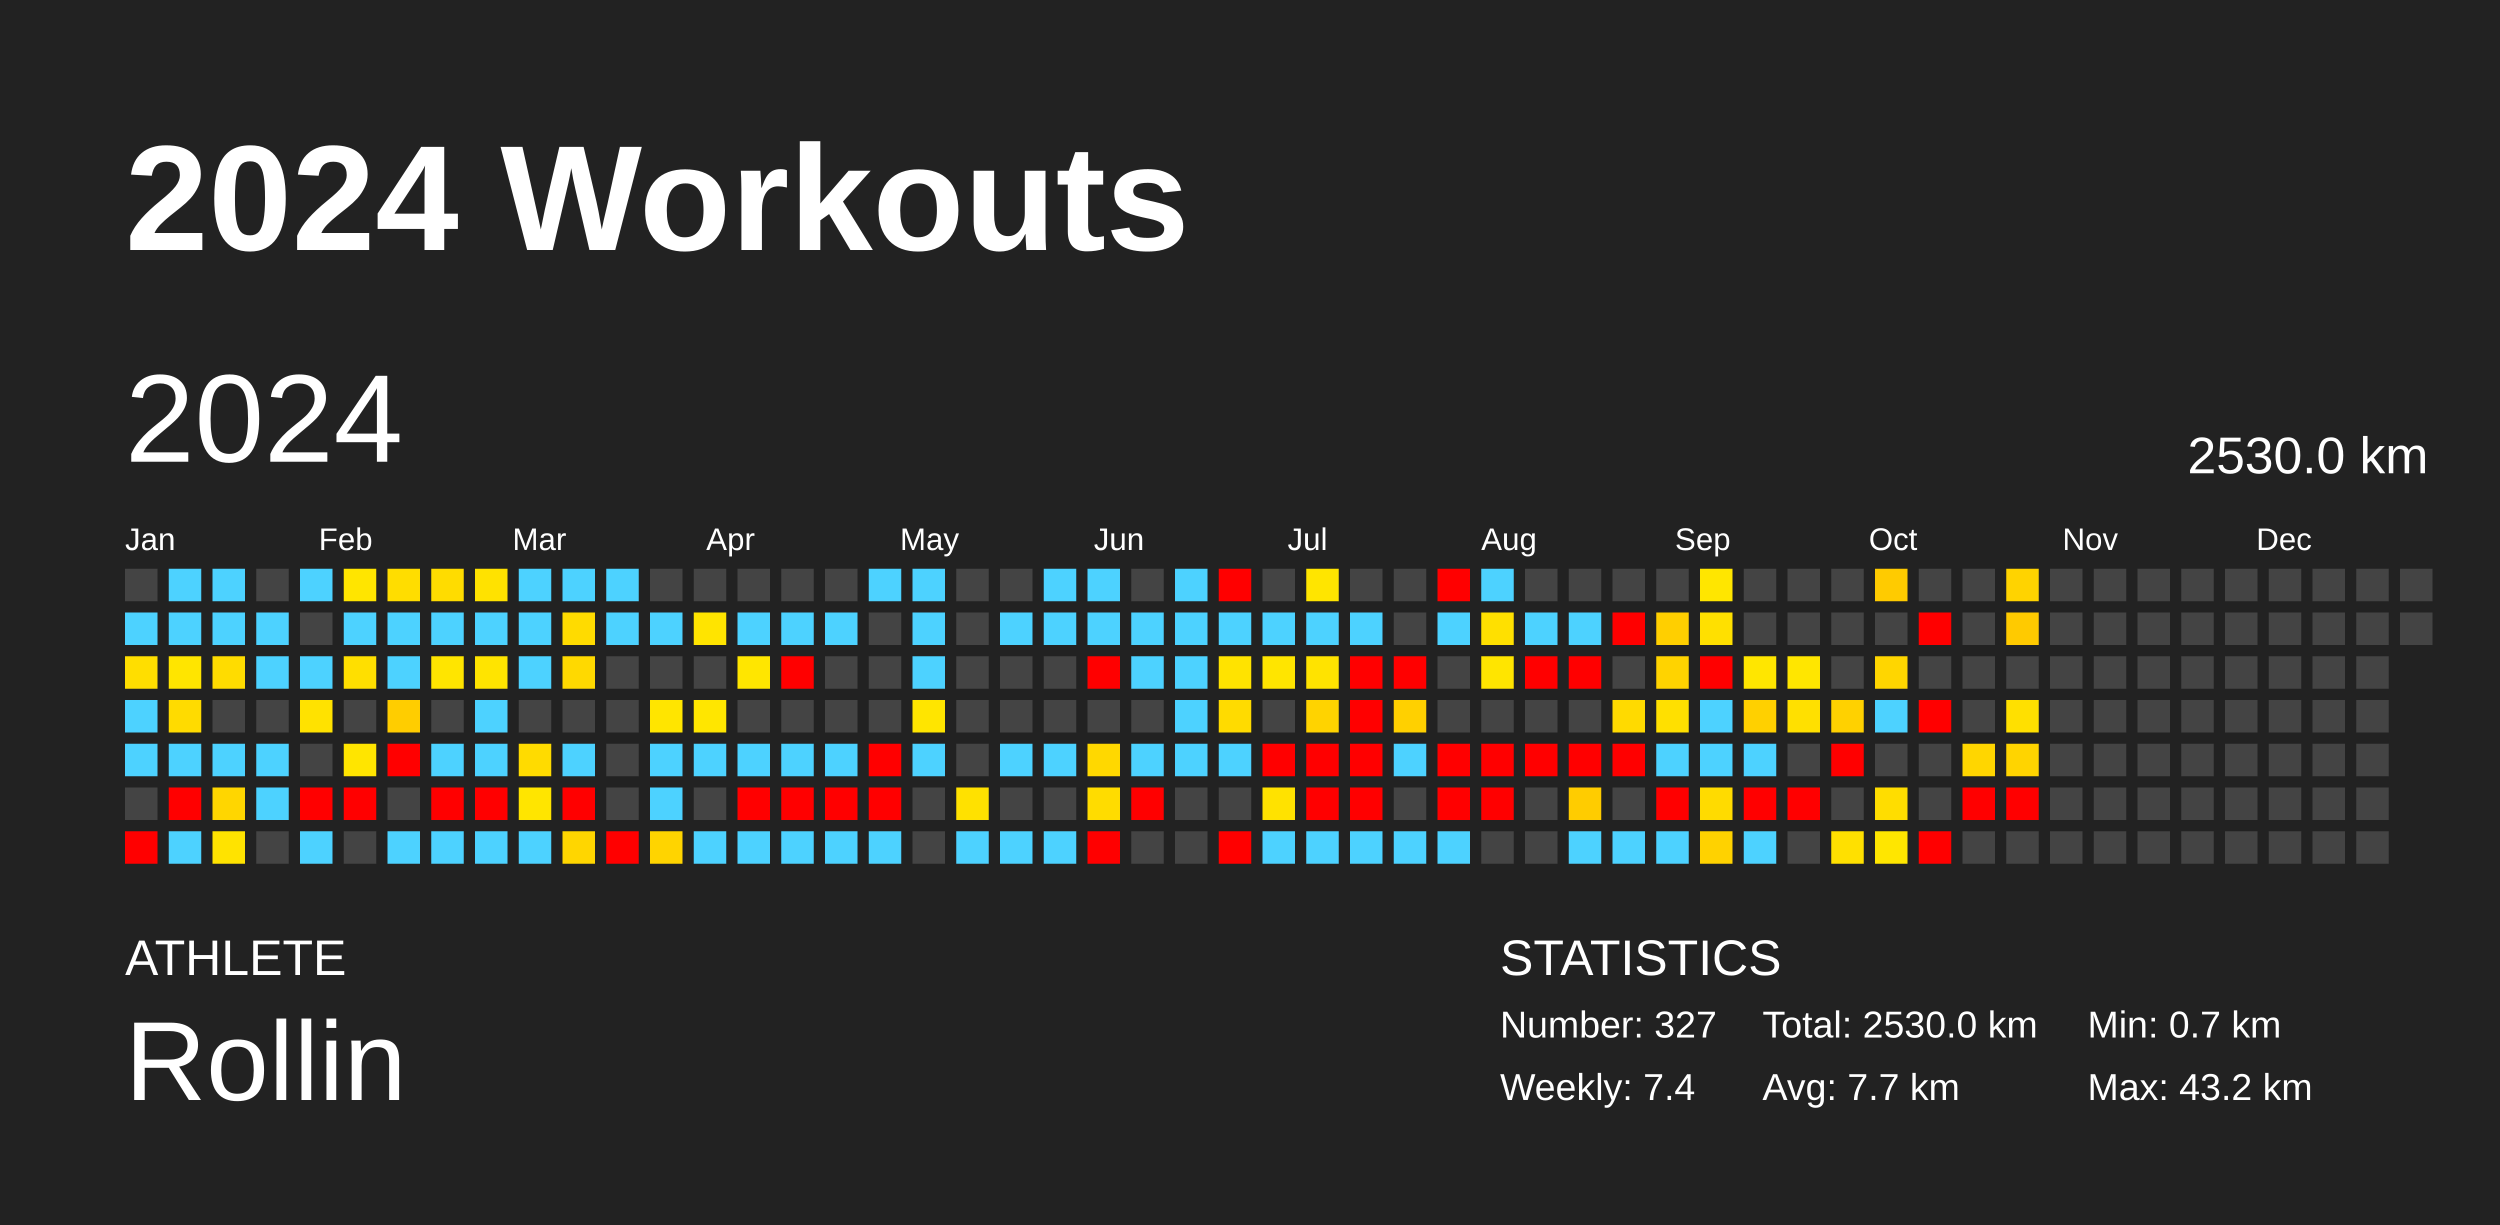
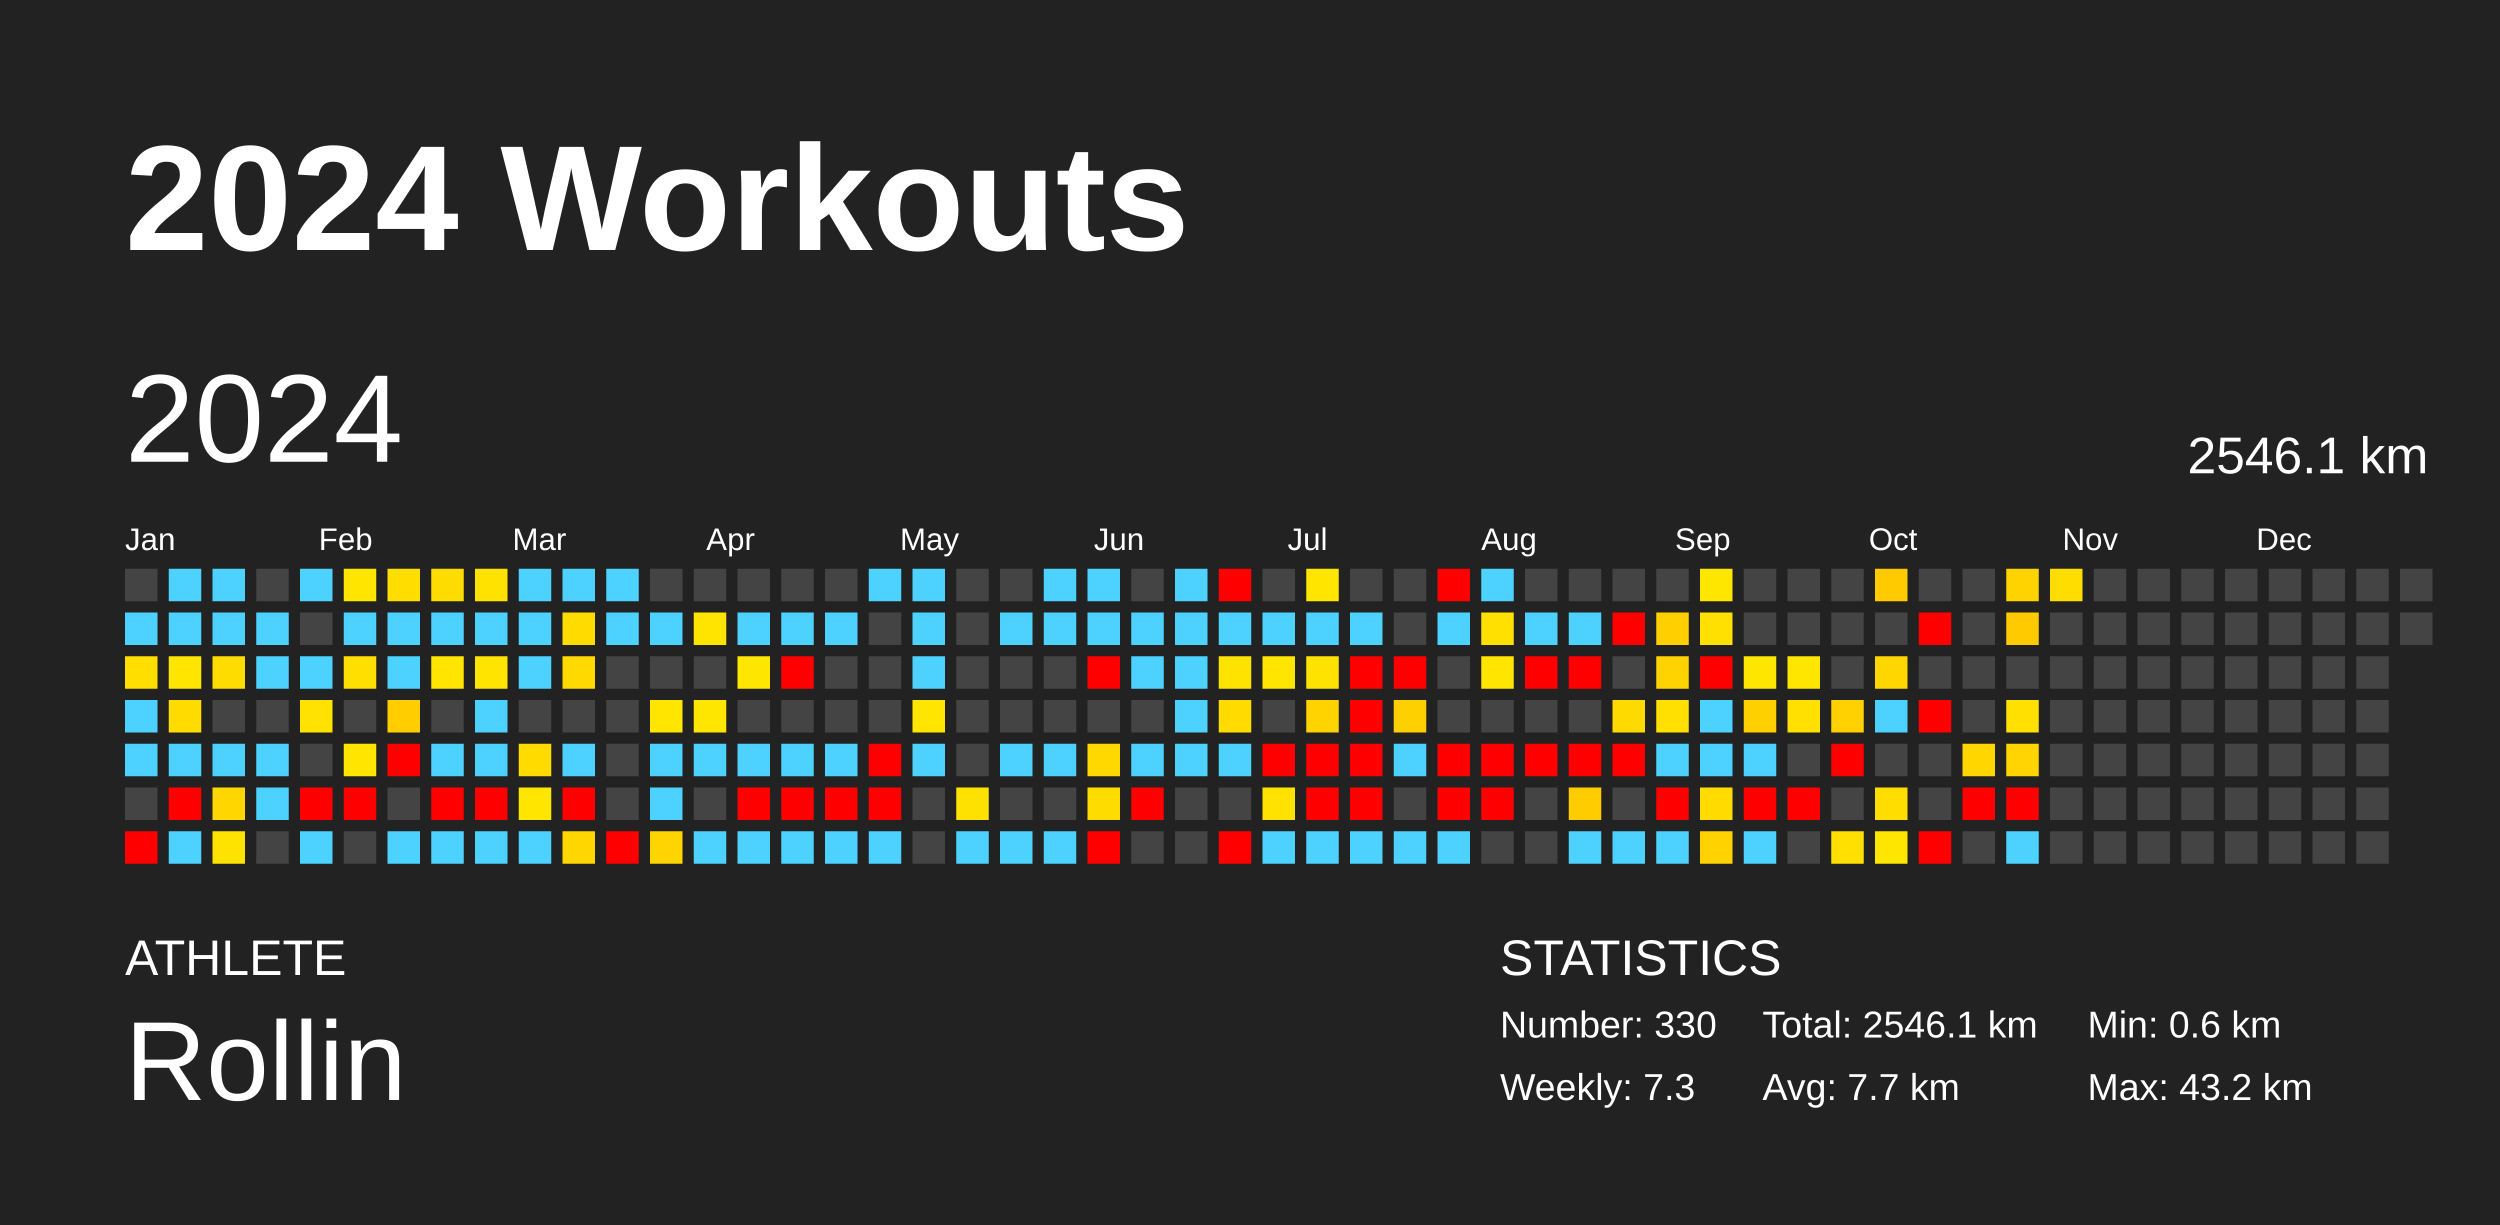
<svg xmlns="http://www.w3.org/2000/svg" baseProfile="full" height="98mm" version="1.1" viewBox="0,0,200,98" width="200mm">
  <defs />
  <rect fill="#222222" height="98" width="200" x="0" y="0" />
  <text fill="#FFFFFF" style="font-size:12px; font-family:Arial; font-weight:bold;" x="10" y="20">2024 Workouts</text>
  <text fill="#FFFFFF" style="font-size:4px; font-family:Arial" x="10" y="78">ATHLETE</text>
  <text fill="#FFFFFF" style="font-size:9px; font-family:Arial" x="10" y="88">Rollin</text>
  <text fill="#FFFFFF" style="font-size:4px; font-family:Arial" x="120" y="78">STATISTICS</text>
-   <text fill="#FFFFFF" style="font-size:3px; font-family:Arial" x="120" y="83">Number: 327</text>
-   <text fill="#FFFFFF" style="font-size:3px; font-family:Arial" x="120" y="88">Weekly: 7.4</text>
-   <text fill="#FFFFFF" style="font-size:3px; font-family:Arial" x="141" y="83">Total: 2530.0 km</text>
+   <text fill="#FFFFFF" style="font-size:3px; font-family:Arial" x="120" y="83">Number: 330</text>
+   <text fill="#FFFFFF" style="font-size:3px; font-family:Arial" x="120" y="88">Weekly: 7.3</text>
+   <text fill="#FFFFFF" style="font-size:3px; font-family:Arial" x="141" y="83">Total: 2546.1 km</text>
  <text fill="#FFFFFF" style="font-size:3px; font-family:Arial" x="141" y="88">Avg: 7.7 km</text>
-   <text fill="#FFFFFF" style="font-size:3px; font-family:Arial" x="167" y="83">Min: 0.7 km</text>
+   <text fill="#FFFFFF" style="font-size:3px; font-family:Arial" x="167" y="83">Min: 0.6 km</text>
  <text fill="#FFFFFF" style="font-size:3px; font-family:Arial" x="167" y="88">Max: 43.2 km</text>
  <text dominant-baseline="hanging" fill="#FFFFFF" style="font-size:10.0px; font-family:Arial;" x="10" y="30">2024</text>
-   <text dominant-baseline="hanging" fill="#FFFFFF" style="font-size:4.125px; font-family:Arial;" x="175" y="35">2530.0 km</text>
+   <text dominant-baseline="hanging" fill="#FFFFFF" style="font-size:4.125px; font-family:Arial;" x="175" y="35">2546.1 km</text>
  <text fill="#FFFFFF" style="font-size:2.5px; font-family:Arial" x="10.0" y="44">Jan</text>
  <text fill="#FFFFFF" style="font-size:2.5px; font-family:Arial" x="25.5" y="44">Feb</text>
  <text fill="#FFFFFF" style="font-size:2.5px; font-family:Arial" x="41.0" y="44">Mar</text>
  <text fill="#FFFFFF" style="font-size:2.5px; font-family:Arial" x="56.5" y="44">Apr</text>
  <text fill="#FFFFFF" style="font-size:2.5px; font-family:Arial" x="72.0" y="44">May</text>
  <text fill="#FFFFFF" style="font-size:2.5px; font-family:Arial" x="87.5" y="44">Jun</text>
  <text fill="#FFFFFF" style="font-size:2.5px; font-family:Arial" x="103.0" y="44">Jul</text>
  <text fill="#FFFFFF" style="font-size:2.5px; font-family:Arial" x="118.5" y="44">Aug</text>
  <text fill="#FFFFFF" style="font-size:2.5px; font-family:Arial" x="134.0" y="44">Sep</text>
  <text fill="#FFFFFF" style="font-size:2.5px; font-family:Arial" x="149.5" y="44">Oct</text>
  <text fill="#FFFFFF" style="font-size:2.5px; font-family:Arial" x="165.0" y="44">Nov</text>
  <text fill="#FFFFFF" style="font-size:2.5px; font-family:Arial" x="180.5" y="44">Dec</text>
  <rect fill="#444444" height="2.6" width="2.6" x="10.0" y="45.5" />
  <rect fill="#4dd2ff" height="2.6" width="2.6" x="10.0" y="49.0" />
  <rect fill="#ffde00" height="2.6" width="2.6" x="10.0" y="52.5" />
  <rect fill="#4dd2ff" height="2.6" width="2.6" x="10.0" y="56.0" />
  <rect fill="#4dd2ff" height="2.6" width="2.6" x="10.0" y="59.5" />
  <rect fill="#444444" height="2.6" width="2.6" x="10.0" y="63.0" />
  <rect fill="red" height="2.6" width="2.6" x="10.0" y="66.5" />
  <rect fill="#4dd2ff" height="2.6" width="2.6" x="13.5" y="45.5" />
  <rect fill="#4dd2ff" height="2.6" width="2.6" x="13.5" y="49.0" />
  <rect fill="#ffe500" height="2.6" width="2.6" x="13.5" y="52.5" />
  <rect fill="#ffdb00" height="2.6" width="2.6" x="13.5" y="56.0" />
  <rect fill="#4dd2ff" height="2.6" width="2.6" x="13.5" y="59.5" />
  <rect fill="red" height="2.6" width="2.6" x="13.5" y="63.0" />
  <rect fill="#4dd2ff" height="2.6" width="2.6" x="13.5" y="66.5" />
  <rect fill="#4dd2ff" height="2.6" width="2.6" x="17.0" y="45.5" />
  <rect fill="#4dd2ff" height="2.6" width="2.6" x="17.0" y="49.0" />
  <rect fill="#ffdc00" height="2.6" width="2.6" x="17.0" y="52.5" />
  <rect fill="#444444" height="2.6" width="2.6" x="17.0" y="56.0" />
  <rect fill="#4dd2ff" height="2.6" width="2.6" x="17.0" y="59.5" />
  <rect fill="#ffd600" height="2.6" width="2.6" x="17.0" y="63.0" />
  <rect fill="#ffe300" height="2.6" width="2.6" x="17.0" y="66.5" />
  <rect fill="#444444" height="2.6" width="2.6" x="20.5" y="45.5" />
  <rect fill="#4dd2ff" height="2.6" width="2.6" x="20.5" y="49.0" />
  <rect fill="#4dd2ff" height="2.6" width="2.6" x="20.5" y="52.5" />
  <rect fill="#444444" height="2.6" width="2.6" x="20.5" y="56.0" />
  <rect fill="#4dd2ff" height="2.6" width="2.6" x="20.5" y="59.5" />
  <rect fill="#4dd2ff" height="2.6" width="2.6" x="20.5" y="63.0" />
  <rect fill="#444444" height="2.6" width="2.6" x="20.5" y="66.5" />
  <rect fill="#4dd2ff" height="2.6" width="2.6" x="24.0" y="45.5" />
  <rect fill="#444444" height="2.6" width="2.6" x="24.0" y="49.0" />
  <rect fill="#4dd2ff" height="2.6" width="2.6" x="24.0" y="52.5" />
  <rect fill="#ffe200" height="2.6" width="2.6" x="24.0" y="56.0" />
  <rect fill="#444444" height="2.6" width="2.6" x="24.0" y="59.5" />
  <rect fill="red" height="2.6" width="2.6" x="24.0" y="63.0" />
  <rect fill="#4dd2ff" height="2.6" width="2.6" x="24.0" y="66.5" />
  <rect fill="#ffe500" height="2.6" width="2.6" x="27.5" y="45.5" />
  <rect fill="#4dd2ff" height="2.6" width="2.6" x="27.5" y="49.0" />
  <rect fill="#ffdf00" height="2.6" width="2.6" x="27.5" y="52.5" />
  <rect fill="#444444" height="2.6" width="2.6" x="27.5" y="56.0" />
  <rect fill="#ffe500" height="2.6" width="2.6" x="27.5" y="59.5" />
  <rect fill="red" height="2.6" width="2.6" x="27.5" y="63.0" />
  <rect fill="#444444" height="2.6" width="2.6" x="27.5" y="66.5" />
  <rect fill="#ffdd00" height="2.6" width="2.6" x="31.0" y="45.5" />
  <rect fill="#4dd2ff" height="2.6" width="2.6" x="31.0" y="49.0" />
  <rect fill="#4dd2ff" height="2.6" width="2.6" x="31.0" y="52.5" />
  <rect fill="#ffcd00" height="2.6" width="2.6" x="31.0" y="56.0" />
  <rect fill="red" height="2.6" width="2.6" x="31.0" y="59.5" />
  <rect fill="#444444" height="2.6" width="2.6" x="31.0" y="63.0" />
  <rect fill="#4dd2ff" height="2.6" width="2.6" x="31.0" y="66.5" />
  <rect fill="#ffdc00" height="2.6" width="2.6" x="34.5" y="45.5" />
  <rect fill="#4dd2ff" height="2.6" width="2.6" x="34.5" y="49.0" />
  <rect fill="#ffe500" height="2.6" width="2.6" x="34.5" y="52.5" />
  <rect fill="#444444" height="2.6" width="2.6" x="34.5" y="56.0" />
  <rect fill="#4dd2ff" height="2.6" width="2.6" x="34.5" y="59.5" />
  <rect fill="red" height="2.6" width="2.6" x="34.5" y="63.0" />
  <rect fill="#4dd2ff" height="2.6" width="2.6" x="34.5" y="66.5" />
  <rect fill="#ffe200" height="2.6" width="2.6" x="38.0" y="45.5" />
  <rect fill="#4dd2ff" height="2.6" width="2.6" x="38.0" y="49.0" />
  <rect fill="#ffe400" height="2.6" width="2.6" x="38.0" y="52.5" />
  <rect fill="#4dd2ff" height="2.6" width="2.6" x="38.0" y="56.0" />
  <rect fill="#4dd2ff" height="2.6" width="2.6" x="38.0" y="59.5" />
  <rect fill="red" height="2.6" width="2.6" x="38.0" y="63.0" />
  <rect fill="#4dd2ff" height="2.6" width="2.6" x="38.0" y="66.5" />
  <rect fill="#4dd2ff" height="2.6" width="2.6" x="41.5" y="45.5" />
  <rect fill="#4dd2ff" height="2.6" width="2.6" x="41.5" y="49.0" />
  <rect fill="#4dd2ff" height="2.6" width="2.6" x="41.5" y="52.5" />
  <rect fill="#444444" height="2.6" width="2.6" x="41.5" y="56.0" />
  <rect fill="#ffdb00" height="2.6" width="2.6" x="41.5" y="59.5" />
  <rect fill="#ffe500" height="2.6" width="2.6" x="41.5" y="63.0" />
  <rect fill="#4dd2ff" height="2.6" width="2.6" x="41.5" y="66.5" />
  <rect fill="#4dd2ff" height="2.6" width="2.6" x="45.0" y="45.5" />
  <rect fill="#ffdb00" height="2.6" width="2.6" x="45.0" y="49.0" />
  <rect fill="#ffd900" height="2.6" width="2.6" x="45.0" y="52.5" />
  <rect fill="#444444" height="2.6" width="2.6" x="45.0" y="56.0" />
  <rect fill="#4dd2ff" height="2.6" width="2.6" x="45.0" y="59.5" />
  <rect fill="red" height="2.6" width="2.6" x="45.0" y="63.0" />
  <rect fill="#ffd600" height="2.6" width="2.6" x="45.0" y="66.5" />
  <rect fill="#4dd2ff" height="2.6" width="2.6" x="48.5" y="45.5" />
  <rect fill="#4dd2ff" height="2.6" width="2.6" x="48.5" y="49.0" />
  <rect fill="#444444" height="2.6" width="2.6" x="48.5" y="52.5" />
  <rect fill="#444444" height="2.6" width="2.6" x="48.5" y="56.0" />
  <rect fill="#444444" height="2.6" width="2.6" x="48.5" y="59.5" />
  <rect fill="#444444" height="2.6" width="2.6" x="48.5" y="63.0" />
  <rect fill="red" height="2.6" width="2.6" x="48.5" y="66.5" />
  <rect fill="#444444" height="2.6" width="2.6" x="52.0" y="45.5" />
  <rect fill="#4dd2ff" height="2.6" width="2.6" x="52.0" y="49.0" />
  <rect fill="#444444" height="2.6" width="2.6" x="52.0" y="52.5" />
  <rect fill="#ffe500" height="2.6" width="2.6" x="52.0" y="56.0" />
  <rect fill="#4dd2ff" height="2.6" width="2.6" x="52.0" y="59.5" />
  <rect fill="#4dd2ff" height="2.6" width="2.6" x="52.0" y="63.0" />
  <rect fill="#ffd400" height="2.6" width="2.6" x="52.0" y="66.5" />
  <rect fill="#444444" height="2.6" width="2.6" x="55.5" y="45.5" />
  <rect fill="#ffe400" height="2.6" width="2.6" x="55.5" y="49.0" />
  <rect fill="#444444" height="2.6" width="2.6" x="55.5" y="52.5" />
  <rect fill="#ffe600" height="2.6" width="2.6" x="55.5" y="56.0" />
  <rect fill="#4dd2ff" height="2.6" width="2.6" x="55.5" y="59.5" />
  <rect fill="#444444" height="2.6" width="2.6" x="55.5" y="63.0" />
  <rect fill="#4dd2ff" height="2.6" width="2.6" x="55.5" y="66.5" />
  <rect fill="#444444" height="2.6" width="2.6" x="59.0" y="45.5" />
  <rect fill="#4dd2ff" height="2.6" width="2.6" x="59.0" y="49.0" />
  <rect fill="#ffe600" height="2.6" width="2.6" x="59.0" y="52.5" />
  <rect fill="#444444" height="2.6" width="2.6" x="59.0" y="56.0" />
  <rect fill="#4dd2ff" height="2.6" width="2.6" x="59.0" y="59.5" />
  <rect fill="red" height="2.6" width="2.6" x="59.0" y="63.0" />
  <rect fill="#4dd2ff" height="2.6" width="2.6" x="59.0" y="66.5" />
  <rect fill="#444444" height="2.6" width="2.6" x="62.5" y="45.5" />
  <rect fill="#4dd2ff" height="2.6" width="2.6" x="62.5" y="49.0" />
  <rect fill="red" height="2.6" width="2.6" x="62.5" y="52.5" />
  <rect fill="#444444" height="2.6" width="2.6" x="62.5" y="56.0" />
  <rect fill="#4dd2ff" height="2.6" width="2.6" x="62.5" y="59.5" />
  <rect fill="red" height="2.6" width="2.6" x="62.5" y="63.0" />
  <rect fill="#4dd2ff" height="2.6" width="2.6" x="62.5" y="66.5" />
  <rect fill="#444444" height="2.6" width="2.6" x="66.0" y="45.5" />
  <rect fill="#4dd2ff" height="2.6" width="2.6" x="66.0" y="49.0" />
  <rect fill="#444444" height="2.6" width="2.6" x="66.0" y="52.5" />
  <rect fill="#444444" height="2.6" width="2.6" x="66.0" y="56.0" />
  <rect fill="#4dd2ff" height="2.6" width="2.6" x="66.0" y="59.5" />
  <rect fill="red" height="2.6" width="2.6" x="66.0" y="63.0" />
  <rect fill="#4dd2ff" height="2.6" width="2.6" x="66.0" y="66.5" />
  <rect fill="#4dd2ff" height="2.6" width="2.6" x="69.5" y="45.5" />
  <rect fill="#444444" height="2.6" width="2.6" x="69.5" y="49.0" />
  <rect fill="#444444" height="2.6" width="2.6" x="69.5" y="52.5" />
  <rect fill="#444444" height="2.6" width="2.6" x="69.5" y="56.0" />
  <rect fill="red" height="2.6" width="2.6" x="69.5" y="59.5" />
  <rect fill="red" height="2.6" width="2.6" x="69.5" y="63.0" />
  <rect fill="#4dd2ff" height="2.6" width="2.6" x="69.5" y="66.5" />
  <rect fill="#4dd2ff" height="2.6" width="2.6" x="73.0" y="45.5" />
  <rect fill="#4dd2ff" height="2.6" width="2.6" x="73.0" y="49.0" />
  <rect fill="#4dd2ff" height="2.6" width="2.6" x="73.0" y="52.5" />
  <rect fill="#ffe500" height="2.6" width="2.6" x="73.0" y="56.0" />
  <rect fill="#4dd2ff" height="2.6" width="2.6" x="73.0" y="59.5" />
  <rect fill="#444444" height="2.6" width="2.6" x="73.0" y="63.0" />
  <rect fill="#444444" height="2.6" width="2.6" x="73.0" y="66.5" />
  <rect fill="#444444" height="2.6" width="2.6" x="76.5" y="45.5" />
  <rect fill="#444444" height="2.6" width="2.6" x="76.5" y="49.0" />
  <rect fill="#444444" height="2.6" width="2.6" x="76.5" y="52.5" />
  <rect fill="#444444" height="2.6" width="2.6" x="76.5" y="56.0" />
  <rect fill="#444444" height="2.6" width="2.6" x="76.5" y="59.5" />
  <rect fill="#ffe100" height="2.6" width="2.6" x="76.5" y="63.0" />
  <rect fill="#4dd2ff" height="2.6" width="2.6" x="76.5" y="66.5" />
  <rect fill="#444444" height="2.6" width="2.6" x="80.0" y="45.5" />
  <rect fill="#4dd2ff" height="2.6" width="2.6" x="80.0" y="49.0" />
  <rect fill="#444444" height="2.6" width="2.6" x="80.0" y="52.5" />
  <rect fill="#444444" height="2.6" width="2.6" x="80.0" y="56.0" />
  <rect fill="#4dd2ff" height="2.6" width="2.6" x="80.0" y="59.5" />
  <rect fill="#444444" height="2.6" width="2.6" x="80.0" y="63.0" />
  <rect fill="#4dd2ff" height="2.6" width="2.6" x="80.0" y="66.5" />
  <rect fill="#4dd2ff" height="2.6" width="2.6" x="83.5" y="45.5" />
  <rect fill="#4dd2ff" height="2.6" width="2.6" x="83.5" y="49.0" />
  <rect fill="#444444" height="2.6" width="2.6" x="83.5" y="52.5" />
  <rect fill="#444444" height="2.6" width="2.6" x="83.5" y="56.0" />
  <rect fill="#4dd2ff" height="2.6" width="2.6" x="83.5" y="59.5" />
  <rect fill="#444444" height="2.6" width="2.6" x="83.5" y="63.0" />
  <rect fill="#4dd2ff" height="2.6" width="2.6" x="83.5" y="66.5" />
  <rect fill="#4dd2ff" height="2.6" width="2.6" x="87.0" y="45.5" />
  <rect fill="#4dd2ff" height="2.6" width="2.6" x="87.0" y="49.0" />
  <rect fill="red" height="2.6" width="2.6" x="87.0" y="52.5" />
  <rect fill="#444444" height="2.6" width="2.6" x="87.0" y="56.0" />
  <rect fill="#ffd800" height="2.6" width="2.6" x="87.0" y="59.5" />
  <rect fill="#ffdc00" height="2.6" width="2.6" x="87.0" y="63.0" />
  <rect fill="red" height="2.6" width="2.6" x="87.0" y="66.5" />
  <rect fill="#444444" height="2.6" width="2.6" x="90.5" y="45.5" />
  <rect fill="#4dd2ff" height="2.6" width="2.6" x="90.5" y="49.0" />
  <rect fill="#4dd2ff" height="2.6" width="2.6" x="90.5" y="52.5" />
  <rect fill="#444444" height="2.6" width="2.6" x="90.5" y="56.0" />
  <rect fill="#4dd2ff" height="2.6" width="2.6" x="90.5" y="59.5" />
  <rect fill="red" height="2.6" width="2.6" x="90.5" y="63.0" />
  <rect fill="#444444" height="2.6" width="2.6" x="90.5" y="66.5" />
  <rect fill="#4dd2ff" height="2.6" width="2.6" x="94.0" y="45.5" />
  <rect fill="#4dd2ff" height="2.6" width="2.6" x="94.0" y="49.0" />
  <rect fill="#4dd2ff" height="2.6" width="2.6" x="94.0" y="52.5" />
  <rect fill="#4dd2ff" height="2.6" width="2.6" x="94.0" y="56.0" />
  <rect fill="#4dd2ff" height="2.6" width="2.6" x="94.0" y="59.5" />
  <rect fill="#444444" height="2.6" width="2.6" x="94.0" y="63.0" />
  <rect fill="#444444" height="2.6" width="2.6" x="94.0" y="66.5" />
  <rect fill="red" height="2.6" width="2.6" x="97.5" y="45.5" />
  <rect fill="#4dd2ff" height="2.6" width="2.6" x="97.5" y="49.0" />
  <rect fill="#ffe300" height="2.6" width="2.6" x="97.5" y="52.5" />
  <rect fill="#ffdb00" height="2.6" width="2.6" x="97.5" y="56.0" />
  <rect fill="#4dd2ff" height="2.6" width="2.6" x="97.5" y="59.5" />
  <rect fill="#444444" height="2.6" width="2.6" x="97.5" y="63.0" />
  <rect fill="red" height="2.6" width="2.6" x="97.5" y="66.5" />
  <rect fill="#444444" height="2.6" width="2.6" x="101.0" y="45.5" />
  <rect fill="#4dd2ff" height="2.6" width="2.6" x="101.0" y="49.0" />
  <rect fill="#ffe500" height="2.6" width="2.6" x="101.0" y="52.5" />
  <rect fill="#444444" height="2.6" width="2.6" x="101.0" y="56.0" />
  <rect fill="red" height="2.6" width="2.6" x="101.0" y="59.5" />
  <rect fill="#ffe200" height="2.6" width="2.6" x="101.0" y="63.0" />
  <rect fill="#4dd2ff" height="2.6" width="2.6" x="101.0" y="66.5" />
  <rect fill="#ffe500" height="2.6" width="2.6" x="104.5" y="45.5" />
  <rect fill="#4dd2ff" height="2.6" width="2.6" x="104.5" y="49.0" />
  <rect fill="#ffe300" height="2.6" width="2.6" x="104.5" y="52.5" />
  <rect fill="#ffd300" height="2.6" width="2.6" x="104.5" y="56.0" />
  <rect fill="red" height="2.6" width="2.6" x="104.5" y="59.5" />
  <rect fill="red" height="2.6" width="2.6" x="104.5" y="63.0" />
  <rect fill="#4dd2ff" height="2.6" width="2.6" x="104.5" y="66.5" />
  <rect fill="#444444" height="2.6" width="2.6" x="108.0" y="45.5" />
  <rect fill="#4dd2ff" height="2.6" width="2.6" x="108.0" y="49.0" />
  <rect fill="red" height="2.6" width="2.6" x="108.0" y="52.5" />
  <rect fill="red" height="2.6" width="2.6" x="108.0" y="56.0" />
  <rect fill="red" height="2.6" width="2.6" x="108.0" y="59.5" />
  <rect fill="red" height="2.6" width="2.6" x="108.0" y="63.0" />
  <rect fill="#4dd2ff" height="2.6" width="2.6" x="108.0" y="66.5" />
  <rect fill="#444444" height="2.6" width="2.6" x="111.5" y="45.5" />
  <rect fill="#444444" height="2.6" width="2.6" x="111.5" y="49.0" />
  <rect fill="red" height="2.6" width="2.6" x="111.5" y="52.5" />
  <rect fill="#ffd000" height="2.6" width="2.6" x="111.5" y="56.0" />
  <rect fill="#4dd2ff" height="2.6" width="2.6" x="111.5" y="59.5" />
  <rect fill="#444444" height="2.6" width="2.6" x="111.5" y="63.0" />
  <rect fill="#4dd2ff" height="2.6" width="2.6" x="111.5" y="66.5" />
  <rect fill="red" height="2.6" width="2.6" x="115.0" y="45.5" />
  <rect fill="#4dd2ff" height="2.6" width="2.6" x="115.0" y="49.0" />
  <rect fill="#444444" height="2.6" width="2.6" x="115.0" y="52.5" />
  <rect fill="#444444" height="2.6" width="2.6" x="115.0" y="56.0" />
  <rect fill="red" height="2.6" width="2.6" x="115.0" y="59.5" />
  <rect fill="red" height="2.6" width="2.6" x="115.0" y="63.0" />
  <rect fill="#4dd2ff" height="2.6" width="2.6" x="115.0" y="66.5" />
  <rect fill="#4dd2ff" height="2.6" width="2.6" x="118.5" y="45.5" />
  <rect fill="#ffe000" height="2.6" width="2.6" x="118.5" y="49.0" />
  <rect fill="#ffe500" height="2.6" width="2.6" x="118.5" y="52.5" />
  <rect fill="#444444" height="2.6" width="2.6" x="118.5" y="56.0" />
  <rect fill="red" height="2.6" width="2.6" x="118.5" y="59.5" />
  <rect fill="red" height="2.6" width="2.6" x="118.5" y="63.0" />
  <rect fill="#444444" height="2.6" width="2.6" x="118.5" y="66.5" />
  <rect fill="#444444" height="2.6" width="2.6" x="122.0" y="45.5" />
  <rect fill="#4dd2ff" height="2.6" width="2.6" x="122.0" y="49.0" />
  <rect fill="red" height="2.6" width="2.6" x="122.0" y="52.5" />
  <rect fill="#444444" height="2.6" width="2.6" x="122.0" y="56.0" />
  <rect fill="red" height="2.6" width="2.6" x="122.0" y="59.5" />
  <rect fill="#444444" height="2.6" width="2.6" x="122.0" y="63.0" />
  <rect fill="#444444" height="2.6" width="2.6" x="122.0" y="66.5" />
  <rect fill="#444444" height="2.6" width="2.6" x="125.5" y="45.5" />
  <rect fill="#4dd2ff" height="2.6" width="2.6" x="125.5" y="49.0" />
  <rect fill="red" height="2.6" width="2.6" x="125.5" y="52.5" />
  <rect fill="#444444" height="2.6" width="2.6" x="125.5" y="56.0" />
  <rect fill="red" height="2.6" width="2.6" x="125.5" y="59.5" />
  <rect fill="#ffcc00" height="2.6" width="2.6" x="125.5" y="63.0" />
  <rect fill="#4dd2ff" height="2.6" width="2.6" x="125.5" y="66.5" />
  <rect fill="#444444" height="2.6" width="2.6" x="129.0" y="45.5" />
  <rect fill="red" height="2.6" width="2.6" x="129.0" y="49.0" />
  <rect fill="#444444" height="2.6" width="2.6" x="129.0" y="52.5" />
  <rect fill="#ffda00" height="2.6" width="2.6" x="129.0" y="56.0" />
  <rect fill="red" height="2.6" width="2.6" x="129.0" y="59.5" />
  <rect fill="#444444" height="2.6" width="2.6" x="129.0" y="63.0" />
  <rect fill="#4dd2ff" height="2.6" width="2.6" x="129.0" y="66.5" />
  <rect fill="#444444" height="2.6" width="2.6" x="132.5" y="45.5" />
  <rect fill="#ffcf00" height="2.6" width="2.6" x="132.5" y="49.0" />
  <rect fill="#ffd300" height="2.6" width="2.6" x="132.5" y="52.5" />
  <rect fill="#ffe000" height="2.6" width="2.6" x="132.5" y="56.0" />
  <rect fill="#4dd2ff" height="2.6" width="2.6" x="132.5" y="59.5" />
  <rect fill="red" height="2.6" width="2.6" x="132.5" y="63.0" />
  <rect fill="#4dd2ff" height="2.6" width="2.6" x="132.5" y="66.5" />
  <rect fill="#ffe600" height="2.6" width="2.6" x="136.0" y="45.5" />
  <rect fill="#ffe000" height="2.6" width="2.6" x="136.0" y="49.0" />
  <rect fill="red" height="2.6" width="2.6" x="136.0" y="52.5" />
  <rect fill="#4dd2ff" height="2.6" width="2.6" x="136.0" y="56.0" />
  <rect fill="#4dd2ff" height="2.6" width="2.6" x="136.0" y="59.5" />
  <rect fill="#ffdb00" height="2.6" width="2.6" x="136.0" y="63.0" />
  <rect fill="#ffd200" height="2.6" width="2.6" x="136.0" y="66.5" />
  <rect fill="#444444" height="2.6" width="2.6" x="139.5" y="45.5" />
  <rect fill="#444444" height="2.6" width="2.6" x="139.5" y="49.0" />
  <rect fill="#ffe600" height="2.6" width="2.6" x="139.5" y="52.5" />
  <rect fill="#ffd000" height="2.6" width="2.6" x="139.5" y="56.0" />
  <rect fill="#4dd2ff" height="2.6" width="2.6" x="139.5" y="59.5" />
  <rect fill="red" height="2.6" width="2.6" x="139.5" y="63.0" />
  <rect fill="#4dd2ff" height="2.6" width="2.6" x="139.5" y="66.5" />
  <rect fill="#444444" height="2.6" width="2.6" x="143.0" y="45.5" />
  <rect fill="#444444" height="2.6" width="2.6" x="143.0" y="49.0" />
  <rect fill="#ffe600" height="2.6" width="2.6" x="143.0" y="52.5" />
  <rect fill="#ffe000" height="2.6" width="2.6" x="143.0" y="56.0" />
  <rect fill="#444444" height="2.6" width="2.6" x="143.0" y="59.5" />
  <rect fill="red" height="2.6" width="2.6" x="143.0" y="63.0" />
  <rect fill="#444444" height="2.6" width="2.6" x="143.0" y="66.5" />
  <rect fill="#444444" height="2.6" width="2.6" x="146.5" y="45.5" />
  <rect fill="#444444" height="2.6" width="2.6" x="146.5" y="49.0" />
  <rect fill="#444444" height="2.6" width="2.6" x="146.5" y="52.5" />
  <rect fill="#ffd100" height="2.6" width="2.6" x="146.5" y="56.0" />
  <rect fill="red" height="2.6" width="2.6" x="146.5" y="59.5" />
  <rect fill="#444444" height="2.6" width="2.6" x="146.5" y="63.0" />
  <rect fill="#ffe000" height="2.6" width="2.6" x="146.5" y="66.5" />
  <rect fill="#ffcb00" height="2.6" width="2.6" x="150.0" y="45.5" />
  <rect fill="#444444" height="2.6" width="2.6" x="150.0" y="49.0" />
  <rect fill="#ffd600" height="2.6" width="2.6" x="150.0" y="52.5" />
  <rect fill="#4dd2ff" height="2.6" width="2.6" x="150.0" y="56.0" />
  <rect fill="#444444" height="2.6" width="2.6" x="150.0" y="59.5" />
  <rect fill="#ffdd00" height="2.6" width="2.6" x="150.0" y="63.0" />
  <rect fill="#ffe600" height="2.6" width="2.6" x="150.0" y="66.5" />
  <rect fill="#444444" height="2.6" width="2.6" x="153.5" y="45.5" />
  <rect fill="red" height="2.6" width="2.6" x="153.5" y="49.0" />
  <rect fill="#444444" height="2.6" width="2.6" x="153.5" y="52.5" />
  <rect fill="red" height="2.6" width="2.6" x="153.5" y="56.0" />
  <rect fill="#444444" height="2.6" width="2.6" x="153.5" y="59.5" />
  <rect fill="#444444" height="2.6" width="2.6" x="153.5" y="63.0" />
  <rect fill="red" height="2.6" width="2.6" x="153.5" y="66.5" />
  <rect fill="#444444" height="2.6" width="2.6" x="157.0" y="45.5" />
  <rect fill="#444444" height="2.6" width="2.6" x="157.0" y="49.0" />
  <rect fill="#444444" height="2.6" width="2.6" x="157.0" y="52.5" />
  <rect fill="#444444" height="2.6" width="2.6" x="157.0" y="56.0" />
  <rect fill="#ffd600" height="2.6" width="2.6" x="157.0" y="59.5" />
  <rect fill="red" height="2.6" width="2.6" x="157.0" y="63.0" />
  <rect fill="#444444" height="2.6" width="2.6" x="157.0" y="66.5" />
  <rect fill="#ffd300" height="2.6" width="2.6" x="160.5" y="45.5" />
  <rect fill="#ffca00" height="2.6" width="2.6" x="160.5" y="49.0" />
  <rect fill="#444444" height="2.6" width="2.6" x="160.5" y="52.5" />
  <rect fill="#ffe000" height="2.6" width="2.6" x="160.5" y="56.0" />
  <rect fill="#ffd400" height="2.6" width="2.6" x="160.5" y="59.5" />
  <rect fill="red" height="2.6" width="2.6" x="160.5" y="63.0" />
-   <rect fill="#444444" height="2.6" width="2.6" x="160.5" y="66.5" />
-   <rect fill="#444444" height="2.6" width="2.6" x="164.0" y="45.5" />
+   <rect fill="#4dd2ff" height="2.6" width="2.6" x="160.5" y="66.5" />
+   <rect fill="#ffdd00" height="2.6" width="2.6" x="164.0" y="45.5" />
  <rect fill="#444444" height="2.6" width="2.6" x="164.0" y="49.0" />
  <rect fill="#444444" height="2.6" width="2.6" x="164.0" y="52.5" />
  <rect fill="#444444" height="2.6" width="2.6" x="164.0" y="56.0" />
  <rect fill="#444444" height="2.6" width="2.6" x="164.0" y="59.5" />
  <rect fill="#444444" height="2.6" width="2.6" x="164.0" y="63.0" />
  <rect fill="#444444" height="2.6" width="2.6" x="164.0" y="66.5" />
  <rect fill="#444444" height="2.6" width="2.6" x="167.5" y="45.5" />
  <rect fill="#444444" height="2.6" width="2.6" x="167.5" y="49.0" />
  <rect fill="#444444" height="2.6" width="2.6" x="167.5" y="52.5" />
  <rect fill="#444444" height="2.6" width="2.6" x="167.5" y="56.0" />
  <rect fill="#444444" height="2.6" width="2.6" x="167.5" y="59.5" />
  <rect fill="#444444" height="2.6" width="2.6" x="167.5" y="63.0" />
  <rect fill="#444444" height="2.6" width="2.6" x="167.5" y="66.5" />
  <rect fill="#444444" height="2.6" width="2.6" x="171.0" y="45.5" />
  <rect fill="#444444" height="2.6" width="2.6" x="171.0" y="49.0" />
  <rect fill="#444444" height="2.6" width="2.6" x="171.0" y="52.5" />
  <rect fill="#444444" height="2.6" width="2.6" x="171.0" y="56.0" />
  <rect fill="#444444" height="2.6" width="2.6" x="171.0" y="59.5" />
  <rect fill="#444444" height="2.6" width="2.6" x="171.0" y="63.0" />
  <rect fill="#444444" height="2.6" width="2.6" x="171.0" y="66.5" />
  <rect fill="#444444" height="2.6" width="2.6" x="174.5" y="45.5" />
  <rect fill="#444444" height="2.6" width="2.6" x="174.5" y="49.0" />
  <rect fill="#444444" height="2.6" width="2.6" x="174.5" y="52.5" />
  <rect fill="#444444" height="2.6" width="2.6" x="174.5" y="56.0" />
  <rect fill="#444444" height="2.6" width="2.6" x="174.5" y="59.5" />
  <rect fill="#444444" height="2.6" width="2.6" x="174.5" y="63.0" />
  <rect fill="#444444" height="2.6" width="2.6" x="174.5" y="66.5" />
  <rect fill="#444444" height="2.6" width="2.6" x="178.0" y="45.5" />
  <rect fill="#444444" height="2.6" width="2.6" x="178.0" y="49.0" />
  <rect fill="#444444" height="2.6" width="2.6" x="178.0" y="52.5" />
  <rect fill="#444444" height="2.6" width="2.6" x="178.0" y="56.0" />
  <rect fill="#444444" height="2.6" width="2.6" x="178.0" y="59.5" />
  <rect fill="#444444" height="2.6" width="2.6" x="178.0" y="63.0" />
  <rect fill="#444444" height="2.6" width="2.6" x="178.0" y="66.5" />
  <rect fill="#444444" height="2.6" width="2.6" x="181.5" y="45.5" />
  <rect fill="#444444" height="2.6" width="2.6" x="181.5" y="49.0" />
  <rect fill="#444444" height="2.6" width="2.6" x="181.5" y="52.5" />
  <rect fill="#444444" height="2.6" width="2.6" x="181.5" y="56.0" />
  <rect fill="#444444" height="2.6" width="2.6" x="181.5" y="59.5" />
  <rect fill="#444444" height="2.6" width="2.6" x="181.5" y="63.0" />
  <rect fill="#444444" height="2.6" width="2.6" x="181.5" y="66.5" />
  <rect fill="#444444" height="2.6" width="2.6" x="185.0" y="45.5" />
  <rect fill="#444444" height="2.6" width="2.6" x="185.0" y="49.0" />
  <rect fill="#444444" height="2.6" width="2.6" x="185.0" y="52.5" />
  <rect fill="#444444" height="2.6" width="2.6" x="185.0" y="56.0" />
  <rect fill="#444444" height="2.6" width="2.6" x="185.0" y="59.5" />
  <rect fill="#444444" height="2.6" width="2.6" x="185.0" y="63.0" />
  <rect fill="#444444" height="2.6" width="2.6" x="185.0" y="66.5" />
  <rect fill="#444444" height="2.6" width="2.6" x="188.5" y="45.5" />
  <rect fill="#444444" height="2.6" width="2.6" x="188.5" y="49.0" />
  <rect fill="#444444" height="2.6" width="2.6" x="188.5" y="52.5" />
  <rect fill="#444444" height="2.6" width="2.6" x="188.5" y="56.0" />
  <rect fill="#444444" height="2.6" width="2.6" x="188.5" y="59.5" />
  <rect fill="#444444" height="2.6" width="2.6" x="188.5" y="63.0" />
  <rect fill="#444444" height="2.6" width="2.6" x="188.5" y="66.5" />
  <rect fill="#444444" height="2.6" width="2.6" x="192.0" y="45.5" />
  <rect fill="#444444" height="2.6" width="2.6" x="192.0" y="49.0" />
</svg>
